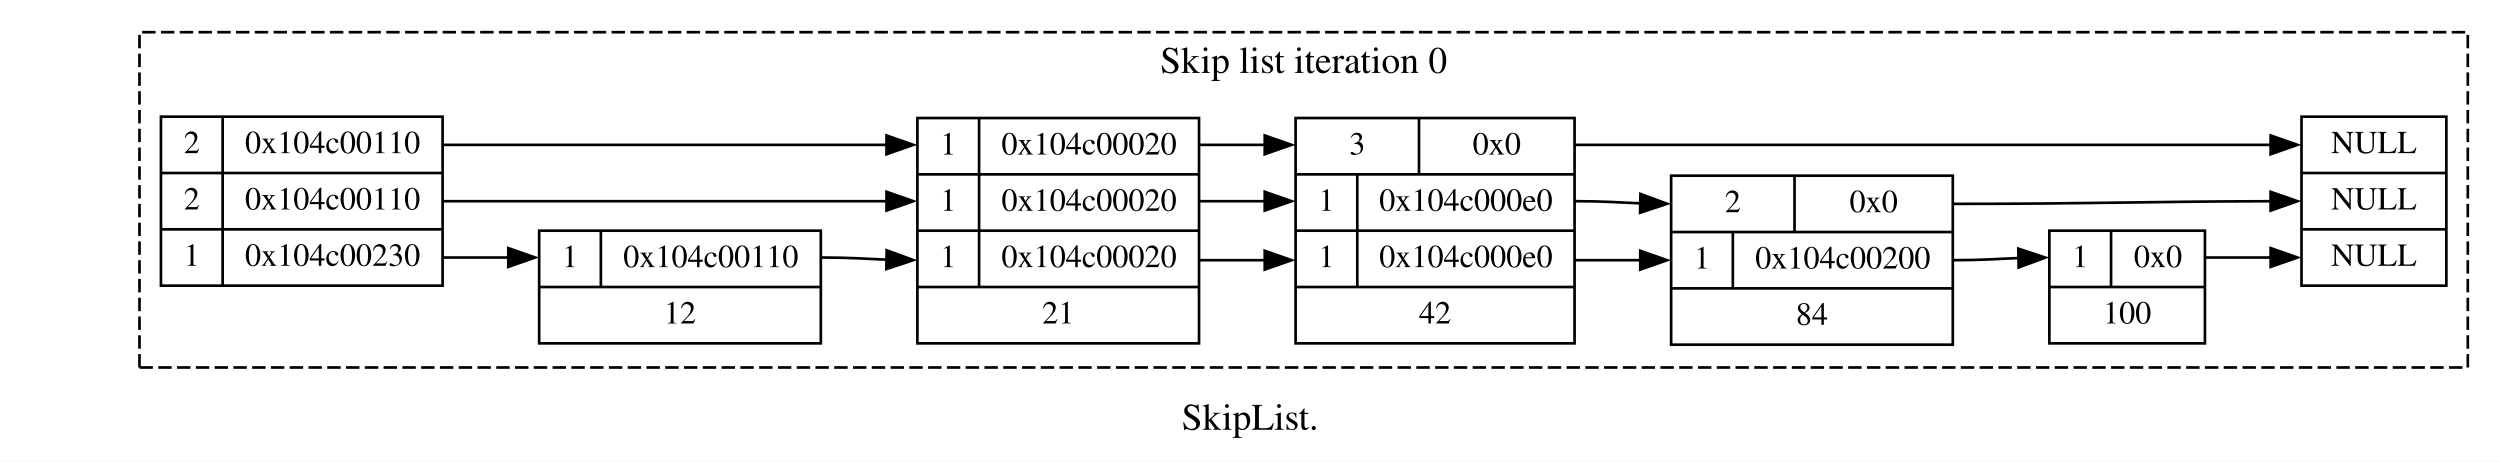
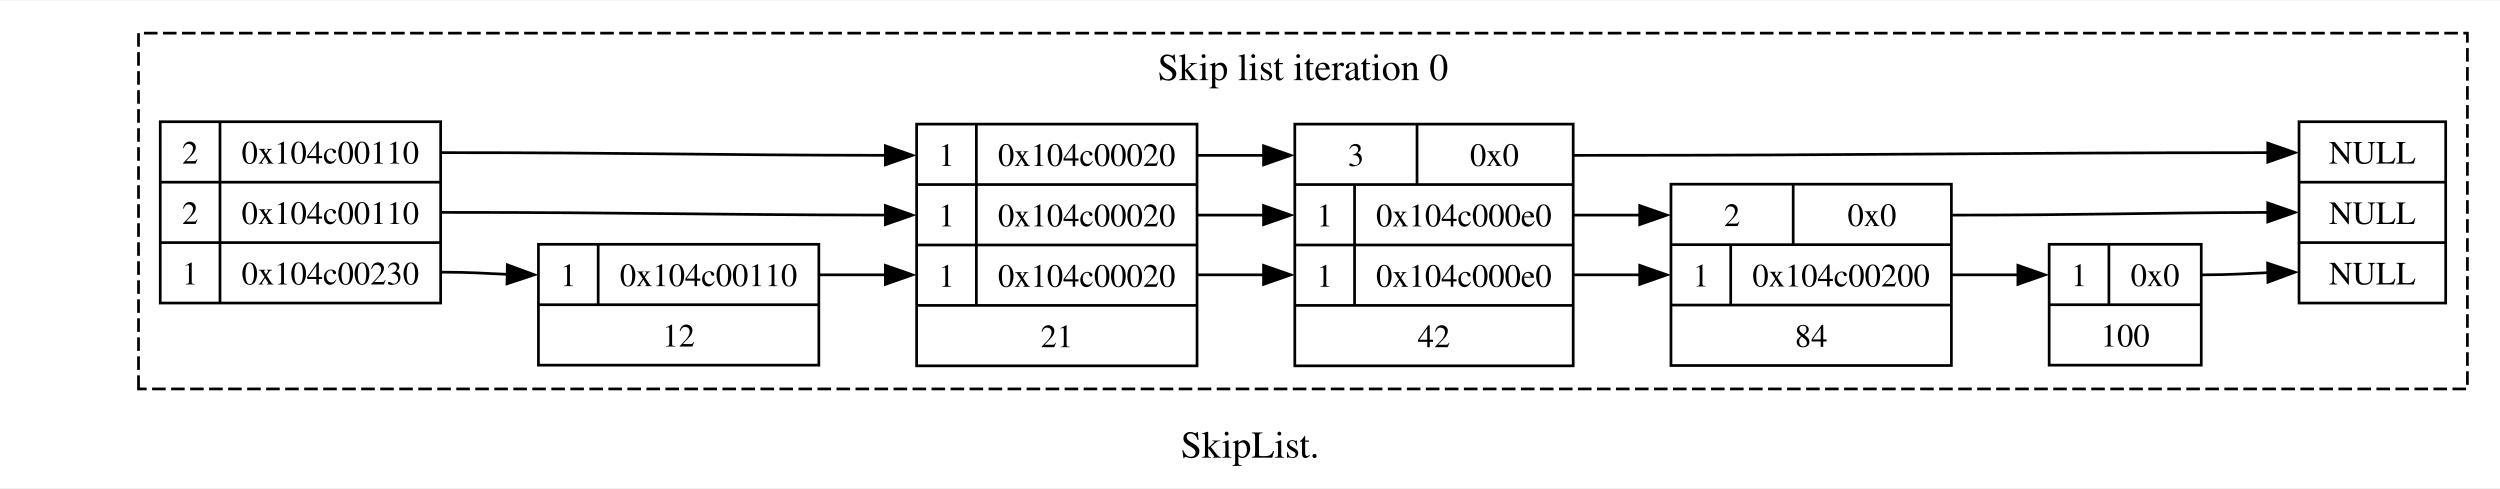
- <svg xmlns="http://www.w3.org/2000/svg" width="932pt" height="172pt" viewBox="0.00 0.00 932.00 172.00">
-   <g id="graph0" class="graph" transform="scale(1 1) rotate(0) translate(4 168)">
-     <polygon fill="white" stroke="none" points="-4,4 -4,-168 928,-168 928,4 -4,4" />
-     <text text-anchor="middle" x="462" y="-7.8" font-family="Times,serif" font-size="14.00">SkipList.</text>
+ <svg xmlns="http://www.w3.org/2000/svg" width="921pt" height="180pt" viewBox="0.00 0.00 920.50 179.50">
+   <g id="graph0" class="graph" transform="scale(1 1) rotate(0) translate(4 175.5)">
+     <polygon fill="white" stroke="none" points="-4,4 -4,-175.5 916.5,-175.5 916.5,4 -4,4" />
+     <text text-anchor="middle" x="456.25" y="-7.2" font-family="Times,serif" font-size="14.00">SkipList.</text>
    <g id="clust1" class="cluster">
-       <polygon fill="none" stroke="black" stroke-dasharray="5,2" points="48,-31 48,-156 916,-156 916,-31 48,-31" />
-       <text text-anchor="middle" x="482" y="-140.8" font-family="Times,serif" font-size="14.00">Skip list iteration 0</text>
+       <polygon fill="none" stroke="black" stroke-dasharray="5,2" points="47,-32.5 47,-163.5 904.5,-163.5 904.5,-32.5 47,-32.5" />
+       <text text-anchor="middle" x="475.75" y="-146.2" font-family="Times,serif" font-size="14.00">Skip list iteration 0</text>
    </g>
    <g id="node1" class="node">
-       <polygon fill="none" stroke="black" points="56,-61.5 56,-124.5 161,-124.5 161,-61.5 56,-61.5" />
-       <text text-anchor="middle" x="67.5" y="-110.9" font-family="Times,serif" font-size="12.00">2</text>
-       <polyline fill="none" stroke="black" points="79,-103.5 79,-124.5" />
-       <text text-anchor="middle" x="120" y="-110.9" font-family="Times,serif" font-size="12.00">0x104c00110</text>
-       <polyline fill="none" stroke="black" points="56,-103.5 161,-103.5" />
-       <text text-anchor="middle" x="67.5" y="-89.9" font-family="Times,serif" font-size="12.00">2</text>
-       <polyline fill="none" stroke="black" points="79,-82.5 79,-103.5" />
-       <text text-anchor="middle" x="120" y="-89.9" font-family="Times,serif" font-size="12.00">0x104c00110</text>
-       <polyline fill="none" stroke="black" points="56,-82.5 161,-82.5" />
-       <text text-anchor="middle" x="67.5" y="-68.9" font-family="Times,serif" font-size="12.00">1</text>
-       <polyline fill="none" stroke="black" points="79,-61.5 79,-82.5" />
-       <text text-anchor="middle" x="120" y="-68.9" font-family="Times,serif" font-size="12.00">0x104c00230</text>
+       <polygon fill="none" stroke="black" points="55,-64.12 55,-130.88 158.25,-130.88 158.25,-64.12 55,-64.12" />
+       <text text-anchor="middle" x="66" y="-115.47" font-family="Times,serif" font-size="12.00">2</text>
+       <polyline fill="none" stroke="black" points="77,-108.62 77,-130.88" />
+       <text text-anchor="middle" x="117.62" y="-115.47" font-family="Times,serif" font-size="12.00">0x104c00110</text>
+       <polyline fill="none" stroke="black" points="55,-108.62 158.25,-108.62" />
+       <text text-anchor="middle" x="66" y="-93.22" font-family="Times,serif" font-size="12.00">2</text>
+       <polyline fill="none" stroke="black" points="77,-86.38 77,-108.62" />
+       <text text-anchor="middle" x="117.62" y="-93.22" font-family="Times,serif" font-size="12.00">0x104c00110</text>
+       <polyline fill="none" stroke="black" points="55,-86.38 158.25,-86.38" />
+       <text text-anchor="middle" x="66" y="-70.97" font-family="Times,serif" font-size="12.00">1</text>
+       <polyline fill="none" stroke="black" points="77,-64.12 77,-86.38" />
+       <text text-anchor="middle" x="117.62" y="-70.97" font-family="Times,serif" font-size="12.00">0x104c00230</text>
    </g>
    <g id="node2" class="node">
-       <polygon fill="none" stroke="black" points="197,-40 197,-82 302,-82 302,-40 197,-40" />
-       <text text-anchor="middle" x="208.5" y="-68.4" font-family="Times,serif" font-size="12.00">1</text>
-       <polyline fill="none" stroke="black" points="220,-61 220,-82" />
-       <text text-anchor="middle" x="261" y="-68.4" font-family="Times,serif" font-size="12.00">0x104c00110</text>
-       <polyline fill="none" stroke="black" points="197,-61 302,-61" />
-       <text text-anchor="middle" x="249.5" y="-47.4" font-family="Times,serif" font-size="12.00">12</text>
+       <polygon fill="none" stroke="black" points="194.25,-41.25 194.25,-85.75 297.5,-85.75 297.5,-41.25 194.25,-41.25" />
+       <text text-anchor="middle" x="205.25" y="-70.35" font-family="Times,serif" font-size="12.00">1</text>
+       <polyline fill="none" stroke="black" points="216.25,-63.5 216.25,-85.75" />
+       <text text-anchor="middle" x="256.88" y="-70.35" font-family="Times,serif" font-size="12.00">0x104c00110</text>
+       <polyline fill="none" stroke="black" points="194.25,-63.5 297.5,-63.5" />
+       <text text-anchor="middle" x="245.88" y="-48.1" font-family="Times,serif" font-size="12.00">12</text>
    </g>
    <g id="edge1" class="edge">
-       <path fill="none" stroke="black" d="M161,-72C172.38,-72 177.68,-72 185.55,-72" />
-       <polygon fill="black" stroke="black" points="185.49,-75.5 195.49,-72 185.49,-68.5 185.49,-75.5" />
+       <path fill="none" stroke="black" d="M158.25,-75.5C169.63,-75.5 174.93,-74.99 182.8,-74.7" />
+       <polygon fill="black" stroke="black" points="182.8,-78.2 192.74,-74.53 182.68,-71.2 182.8,-78.2" />
    </g>
    <g id="node3" class="node">
-       <polygon fill="none" stroke="black" points="338,-40 338,-124 443,-124 443,-40 338,-40" />
-       <text text-anchor="middle" x="349.5" y="-110.4" font-family="Times,serif" font-size="12.00">1</text>
-       <polyline fill="none" stroke="black" points="361,-103 361,-124" />
-       <text text-anchor="middle" x="402" y="-110.4" font-family="Times,serif" font-size="12.00">0x104c00020</text>
-       <polyline fill="none" stroke="black" points="338,-103 443,-103" />
-       <text text-anchor="middle" x="349.5" y="-89.4" font-family="Times,serif" font-size="12.00">1</text>
-       <polyline fill="none" stroke="black" points="361,-82 361,-103" />
-       <text text-anchor="middle" x="402" y="-89.4" font-family="Times,serif" font-size="12.00">0x104c00020</text>
-       <polyline fill="none" stroke="black" points="338,-82 443,-82" />
-       <text text-anchor="middle" x="349.5" y="-68.4" font-family="Times,serif" font-size="12.00">1</text>
-       <polyline fill="none" stroke="black" points="361,-61 361,-82" />
-       <text text-anchor="middle" x="402" y="-68.4" font-family="Times,serif" font-size="12.00">0x104c00020</text>
-       <polyline fill="none" stroke="black" points="338,-61 443,-61" />
-       <text text-anchor="middle" x="390.5" y="-47.4" font-family="Times,serif" font-size="12.00">21</text>
+       <polygon fill="none" stroke="black" points="333.5,-41 333.5,-130 436.75,-130 436.75,-41 333.5,-41" />
+       <text text-anchor="middle" x="344.5" y="-114.6" font-family="Times,serif" font-size="12.00">1</text>
+       <polyline fill="none" stroke="black" points="355.5,-107.75 355.5,-130" />
+       <text text-anchor="middle" x="396.12" y="-114.6" font-family="Times,serif" font-size="12.00">0x104c00020</text>
+       <polyline fill="none" stroke="black" points="333.5,-107.75 436.75,-107.75" />
+       <text text-anchor="middle" x="344.5" y="-92.35" font-family="Times,serif" font-size="12.00">1</text>
+       <polyline fill="none" stroke="black" points="355.5,-85.5 355.5,-107.75" />
+       <text text-anchor="middle" x="396.12" y="-92.35" font-family="Times,serif" font-size="12.00">0x104c00020</text>
+       <polyline fill="none" stroke="black" points="333.5,-85.5 436.75,-85.5" />
+       <text text-anchor="middle" x="344.5" y="-70.1" font-family="Times,serif" font-size="12.00">1</text>
+       <polyline fill="none" stroke="black" points="355.5,-63.25 355.5,-85.5" />
+       <text text-anchor="middle" x="396.12" y="-70.1" font-family="Times,serif" font-size="12.00">0x104c00020</text>
+       <polyline fill="none" stroke="black" points="333.5,-63.25 436.75,-63.25" />
+       <text text-anchor="middle" x="385.12" y="-47.85" font-family="Times,serif" font-size="12.00">21</text>
    </g>
    <g id="edge2" class="edge">
-       <path fill="none" stroke="black" d="M161,-93C235.83,-93 257.27,-93 326.88,-93" />
-       <polygon fill="black" stroke="black" points="326.49,-96.5 336.49,-93 326.49,-89.5 326.49,-96.5" />
+       <path fill="none" stroke="black" d="M158.25,-97.5C232.18,-97.5 253.48,-96.6 322.07,-96.51" />
+       <polygon fill="black" stroke="black" points="321.99,-100.01 331.99,-96.5 321.98,-93.01 321.99,-100.01" />
    </g>
    <g id="edge3" class="edge">
-       <path fill="none" stroke="black" d="M161,-114C235.83,-114 257.27,-114 326.88,-114" />
-       <polygon fill="black" stroke="black" points="326.49,-117.5 336.49,-114 326.49,-110.5 326.49,-117.5" />
+       <path fill="none" stroke="black" d="M158.25,-119.5C232.18,-119.5 253.48,-118.6 322.07,-118.51" />
+       <polygon fill="black" stroke="black" points="321.99,-122.01 331.99,-118.5 321.98,-115.01 321.99,-122.01" />
    </g>
    <g id="edge4" class="edge">
-       <path fill="none" stroke="black" d="M302,-72C313.38,-72 318.68,-71.49 326.55,-71.2" />
-       <polygon fill="black" stroke="black" points="326.55,-74.7 336.49,-71.03 326.43,-67.7 326.55,-74.7" />
+       <path fill="none" stroke="black" d="M297.5,-74.5C308.88,-74.5 314.18,-74.5 322.05,-74.5" />
+       <polygon fill="black" stroke="black" points="321.99,-78 331.99,-74.5 321.99,-71 321.99,-78" />
    </g>
    <g id="node4" class="node">
-       <polygon fill="none" stroke="black" points="479,-40 479,-124 583,-124 583,-40 479,-40" />
-       <text text-anchor="middle" x="502" y="-110.4" font-family="Times,serif" font-size="12.00">3</text>
-       <polyline fill="none" stroke="black" points="525,-103 525,-124" />
-       <text text-anchor="middle" x="554" y="-110.4" font-family="Times,serif" font-size="12.00">0x0</text>
-       <polyline fill="none" stroke="black" points="479,-103 583,-103" />
-       <text text-anchor="middle" x="490.5" y="-89.4" font-family="Times,serif" font-size="12.00">1</text>
-       <polyline fill="none" stroke="black" points="502,-82 502,-103" />
-       <text text-anchor="middle" x="542.5" y="-89.4" font-family="Times,serif" font-size="12.00">0x104c000e0</text>
-       <polyline fill="none" stroke="black" points="479,-82 583,-82" />
-       <text text-anchor="middle" x="490.5" y="-68.4" font-family="Times,serif" font-size="12.00">1</text>
-       <polyline fill="none" stroke="black" points="502,-61 502,-82" />
-       <text text-anchor="middle" x="542.5" y="-68.4" font-family="Times,serif" font-size="12.00">0x104c000e0</text>
-       <polyline fill="none" stroke="black" points="479,-61 583,-61" />
-       <text text-anchor="middle" x="531" y="-47.4" font-family="Times,serif" font-size="12.00">42</text>
+       <polygon fill="none" stroke="black" points="472.75,-41 472.75,-130 575.25,-130 575.25,-41 472.75,-41" />
+       <text text-anchor="middle" x="495.25" y="-114.6" font-family="Times,serif" font-size="12.00">3</text>
+       <polyline fill="none" stroke="black" points="517.75,-107.75 517.75,-130" />
+       <text text-anchor="middle" x="546.25" y="-114.6" font-family="Times,serif" font-size="12.00">0x0</text>
+       <polyline fill="none" stroke="black" points="472.75,-107.75 575.25,-107.75" />
+       <text text-anchor="middle" x="483.75" y="-92.35" font-family="Times,serif" font-size="12.00">1</text>
+       <polyline fill="none" stroke="black" points="494.75,-85.5 494.75,-107.75" />
+       <text text-anchor="middle" x="535" y="-92.35" font-family="Times,serif" font-size="12.00">0x104c000e0</text>
+       <polyline fill="none" stroke="black" points="472.75,-85.5 575.25,-85.5" />
+       <text text-anchor="middle" x="483.75" y="-70.1" font-family="Times,serif" font-size="12.00">1</text>
+       <polyline fill="none" stroke="black" points="494.75,-63.25 494.75,-85.5" />
+       <text text-anchor="middle" x="535" y="-70.1" font-family="Times,serif" font-size="12.00">0x104c000e0</text>
+       <polyline fill="none" stroke="black" points="472.75,-63.25 575.25,-63.25" />
+       <text text-anchor="middle" x="524" y="-47.85" font-family="Times,serif" font-size="12.00">42</text>
    </g>
    <g id="edge5" class="edge">
-       <path fill="none" stroke="black" d="M443,-71C454.38,-71 459.68,-71 467.55,-71" />
-       <polygon fill="black" stroke="black" points="467.49,-74.5 477.49,-71 467.49,-67.5 467.49,-74.5" />
+       <path fill="none" stroke="black" d="M436.75,-74.5C448.12,-74.5 453.43,-74.5 461.3,-74.5" />
+       <polygon fill="black" stroke="black" points="461.24,-78 471.24,-74.5 461.24,-71 461.24,-78" />
    </g>
    <g id="edge6" class="edge">
-       <path fill="none" stroke="black" d="M443,-93C454.38,-93 459.68,-93 467.55,-93" />
-       <polygon fill="black" stroke="black" points="467.49,-96.5 477.49,-93 467.49,-89.5 467.49,-96.5" />
+       <path fill="none" stroke="black" d="M436.75,-96.5C448.12,-96.5 453.43,-96.5 461.3,-96.5" />
+       <polygon fill="black" stroke="black" points="461.24,-100 471.24,-96.5 461.24,-93 461.24,-100" />
    </g>
    <g id="edge7" class="edge">
-       <path fill="none" stroke="black" d="M443,-114C454.38,-114 459.68,-114 467.55,-114" />
-       <polygon fill="black" stroke="black" points="467.49,-117.5 477.49,-114 467.49,-110.5 467.49,-117.5" />
+       <path fill="none" stroke="black" d="M436.75,-118.5C448.12,-118.5 453.43,-118.5 461.3,-118.5" />
+       <polygon fill="black" stroke="black" points="461.24,-122 471.24,-118.5 461.24,-115 461.24,-122" />
    </g>
    <g id="node5" class="node">
-       <polygon fill="none" stroke="black" points="619,-39.5 619,-102.5 724,-102.5 724,-39.5 619,-39.5" />
-       <text text-anchor="middle" x="642" y="-88.9" font-family="Times,serif" font-size="12.00">2</text>
-       <polyline fill="none" stroke="black" points="665,-81.5 665,-102.5" />
-       <text text-anchor="middle" x="694.5" y="-88.9" font-family="Times,serif" font-size="12.00">0x0</text>
-       <polyline fill="none" stroke="black" points="619,-81.5 724,-81.5" />
-       <text text-anchor="middle" x="630.5" y="-67.9" font-family="Times,serif" font-size="12.00">1</text>
-       <polyline fill="none" stroke="black" points="642,-60.5 642,-81.5" />
-       <text text-anchor="middle" x="683" y="-67.9" font-family="Times,serif" font-size="12.00">0x104c00200</text>
-       <polyline fill="none" stroke="black" points="619,-60.5 724,-60.5" />
-       <text text-anchor="middle" x="671.5" y="-46.9" font-family="Times,serif" font-size="12.00">84</text>
+       <polygon fill="none" stroke="black" points="611.25,-41.12 611.25,-107.88 714.5,-107.88 714.5,-41.12 611.25,-41.12" />
+       <text text-anchor="middle" x="633.75" y="-92.47" font-family="Times,serif" font-size="12.00">2</text>
+       <polyline fill="none" stroke="black" points="656.25,-85.62 656.25,-107.88" />
+       <text text-anchor="middle" x="685.25" y="-92.47" font-family="Times,serif" font-size="12.00">0x0</text>
+       <polyline fill="none" stroke="black" points="611.25,-85.62 714.5,-85.62" />
+       <text text-anchor="middle" x="622.25" y="-70.22" font-family="Times,serif" font-size="12.00">1</text>
+       <polyline fill="none" stroke="black" points="633.25,-63.38 633.25,-85.62" />
+       <text text-anchor="middle" x="673.88" y="-70.22" font-family="Times,serif" font-size="12.00">0x104c00200</text>
+       <polyline fill="none" stroke="black" points="611.25,-63.38 714.5,-63.38" />
+       <text text-anchor="middle" x="662.88" y="-47.98" font-family="Times,serif" font-size="12.00">84</text>
    </g>
    <g id="edge8" class="edge">
-       <path fill="none" stroke="black" d="M583,-71C594.38,-71 599.68,-71 607.55,-71" />
-       <polygon fill="black" stroke="black" points="607.49,-74.5 617.49,-71 607.49,-67.5 607.49,-74.5" />
+       <path fill="none" stroke="black" d="M575.25,-74.5C586.62,-74.5 591.93,-74.5 599.8,-74.5" />
+       <polygon fill="black" stroke="black" points="599.74,-78 609.74,-74.5 599.74,-71 599.74,-78" />
    </g>
    <g id="edge9" class="edge">
-       <path fill="none" stroke="black" d="M583,-93C594.38,-93 599.68,-92.49 607.55,-92.2" />
-       <polygon fill="black" stroke="black" points="607.55,-95.7 617.49,-92.03 607.43,-88.7 607.55,-95.7" />
+       <path fill="none" stroke="black" d="M575.25,-96.5C586.62,-96.5 591.93,-96.5 599.8,-96.5" />
+       <polygon fill="black" stroke="black" points="599.74,-100 609.74,-96.5 599.74,-93 599.74,-100" />
    </g>
    <g id="node6" class="node">
-       <polygon fill="none" stroke="black" points="854,-61.5 854,-124.5 908,-124.5 908,-61.5 854,-61.5" />
-       <text text-anchor="middle" x="881" y="-110.9" font-family="Times,serif" font-size="12.00">NULL</text>
-       <polyline fill="none" stroke="black" points="854,-103.5 908,-103.5" />
-       <text text-anchor="middle" x="881" y="-89.9" font-family="Times,serif" font-size="12.00">NULL</text>
-       <polyline fill="none" stroke="black" points="854,-82.5 908,-82.5" />
-       <text text-anchor="middle" x="881" y="-68.9" font-family="Times,serif" font-size="12.00">NULL</text>
+       <polygon fill="none" stroke="black" points="842.5,-64.12 842.5,-130.88 896.5,-130.88 896.5,-64.12 842.5,-64.12" />
+       <text text-anchor="middle" x="869.5" y="-115.47" font-family="Times,serif" font-size="12.00">NULL</text>
+       <polyline fill="none" stroke="black" points="842.5,-108.62 896.5,-108.62" />
+       <text text-anchor="middle" x="869.5" y="-93.22" font-family="Times,serif" font-size="12.00">NULL</text>
+       <polyline fill="none" stroke="black" points="842.5,-86.38 896.5,-86.38" />
+       <text text-anchor="middle" x="869.5" y="-70.97" font-family="Times,serif" font-size="12.00">NULL</text>
    </g>
    <g id="edge10" class="edge">
-       <path fill="none" stroke="black" d="M583,-114C699.56,-114 731.52,-114 842.63,-114" />
-       <polygon fill="black" stroke="black" points="842.49,-117.5 852.49,-114 842.49,-110.5 842.49,-117.5" />
+       <path fill="none" stroke="black" d="M575.25,-118.5C690.2,-118.5 721.72,-119.44 831.29,-119.5" />
+       <polygon fill="black" stroke="black" points="830.99,-123 840.99,-119.5 830.99,-116 830.99,-123" />
    </g>
    <g id="edge12" class="edge">
-       <path fill="none" stroke="black" d="M724,-92C777.83,-92 794.04,-92.87 842.73,-92.99" />
-       <polygon fill="black" stroke="black" points="842.48,-96.49 852.49,-93 842.49,-89.49 842.48,-96.49" />
+       <path fill="none" stroke="black" d="M714.5,-96.5C767.39,-96.5 783.4,-97.36 831.1,-97.49" />
+       <polygon fill="black" stroke="black" points="830.98,-100.99 840.99,-97.5 830.99,-93.99 830.98,-100.99" />
    </g>
    <g id="node7" class="node">
-       <polygon fill="none" stroke="black" points="760,-40 760,-82 818,-82 818,-40 760,-40" />
-       <text text-anchor="middle" x="771.5" y="-68.4" font-family="Times,serif" font-size="12.00">1</text>
-       <polyline fill="none" stroke="black" points="783,-61 783,-82" />
-       <text text-anchor="middle" x="800.5" y="-68.4" font-family="Times,serif" font-size="12.00">0x0</text>
-       <polyline fill="none" stroke="black" points="760,-61 818,-61" />
-       <text text-anchor="middle" x="789" y="-47.4" font-family="Times,serif" font-size="12.00">100</text>
+       <polygon fill="none" stroke="black" points="750.5,-41.25 750.5,-85.75 806.5,-85.75 806.5,-41.25 750.5,-41.25" />
+       <text text-anchor="middle" x="761.5" y="-70.35" font-family="Times,serif" font-size="12.00">1</text>
+       <polyline fill="none" stroke="black" points="772.5,-63.5 772.5,-85.75" />
+       <text text-anchor="middle" x="789.5" y="-70.35" font-family="Times,serif" font-size="12.00">0x0</text>
+       <polyline fill="none" stroke="black" points="750.5,-63.5 806.5,-63.5" />
+       <text text-anchor="middle" x="778.5" y="-48.1" font-family="Times,serif" font-size="12.00">100</text>
    </g>
    <g id="edge11" class="edge">
-       <path fill="none" stroke="black" d="M724,-71C735.38,-71 740.68,-71.51 748.55,-71.8" />
-       <polygon fill="black" stroke="black" points="748.43,-75.3 758.49,-71.97 748.55,-68.3 748.43,-75.3" />
+       <path fill="none" stroke="black" d="M714.5,-74.5C725.88,-74.5 731.18,-74.5 739.05,-74.5" />
+       <polygon fill="black" stroke="black" points="738.99,-78 748.99,-74.5 738.99,-71 738.99,-78" />
    </g>
    <g id="edge13" class="edge">
-       <path fill="none" stroke="black" d="M818,-72C829.38,-72 834.68,-72 842.55,-72" />
-       <polygon fill="black" stroke="black" points="842.49,-75.5 852.49,-72 842.49,-68.5 842.49,-75.5" />
+       <path fill="none" stroke="black" d="M806.5,-74.5C817.88,-74.5 823.18,-75.01 831.05,-75.3" />
+       <polygon fill="black" stroke="black" points="830.93,-78.8 840.99,-75.47 831.05,-71.8 830.93,-78.8" />
    </g>
  </g>
</svg>
